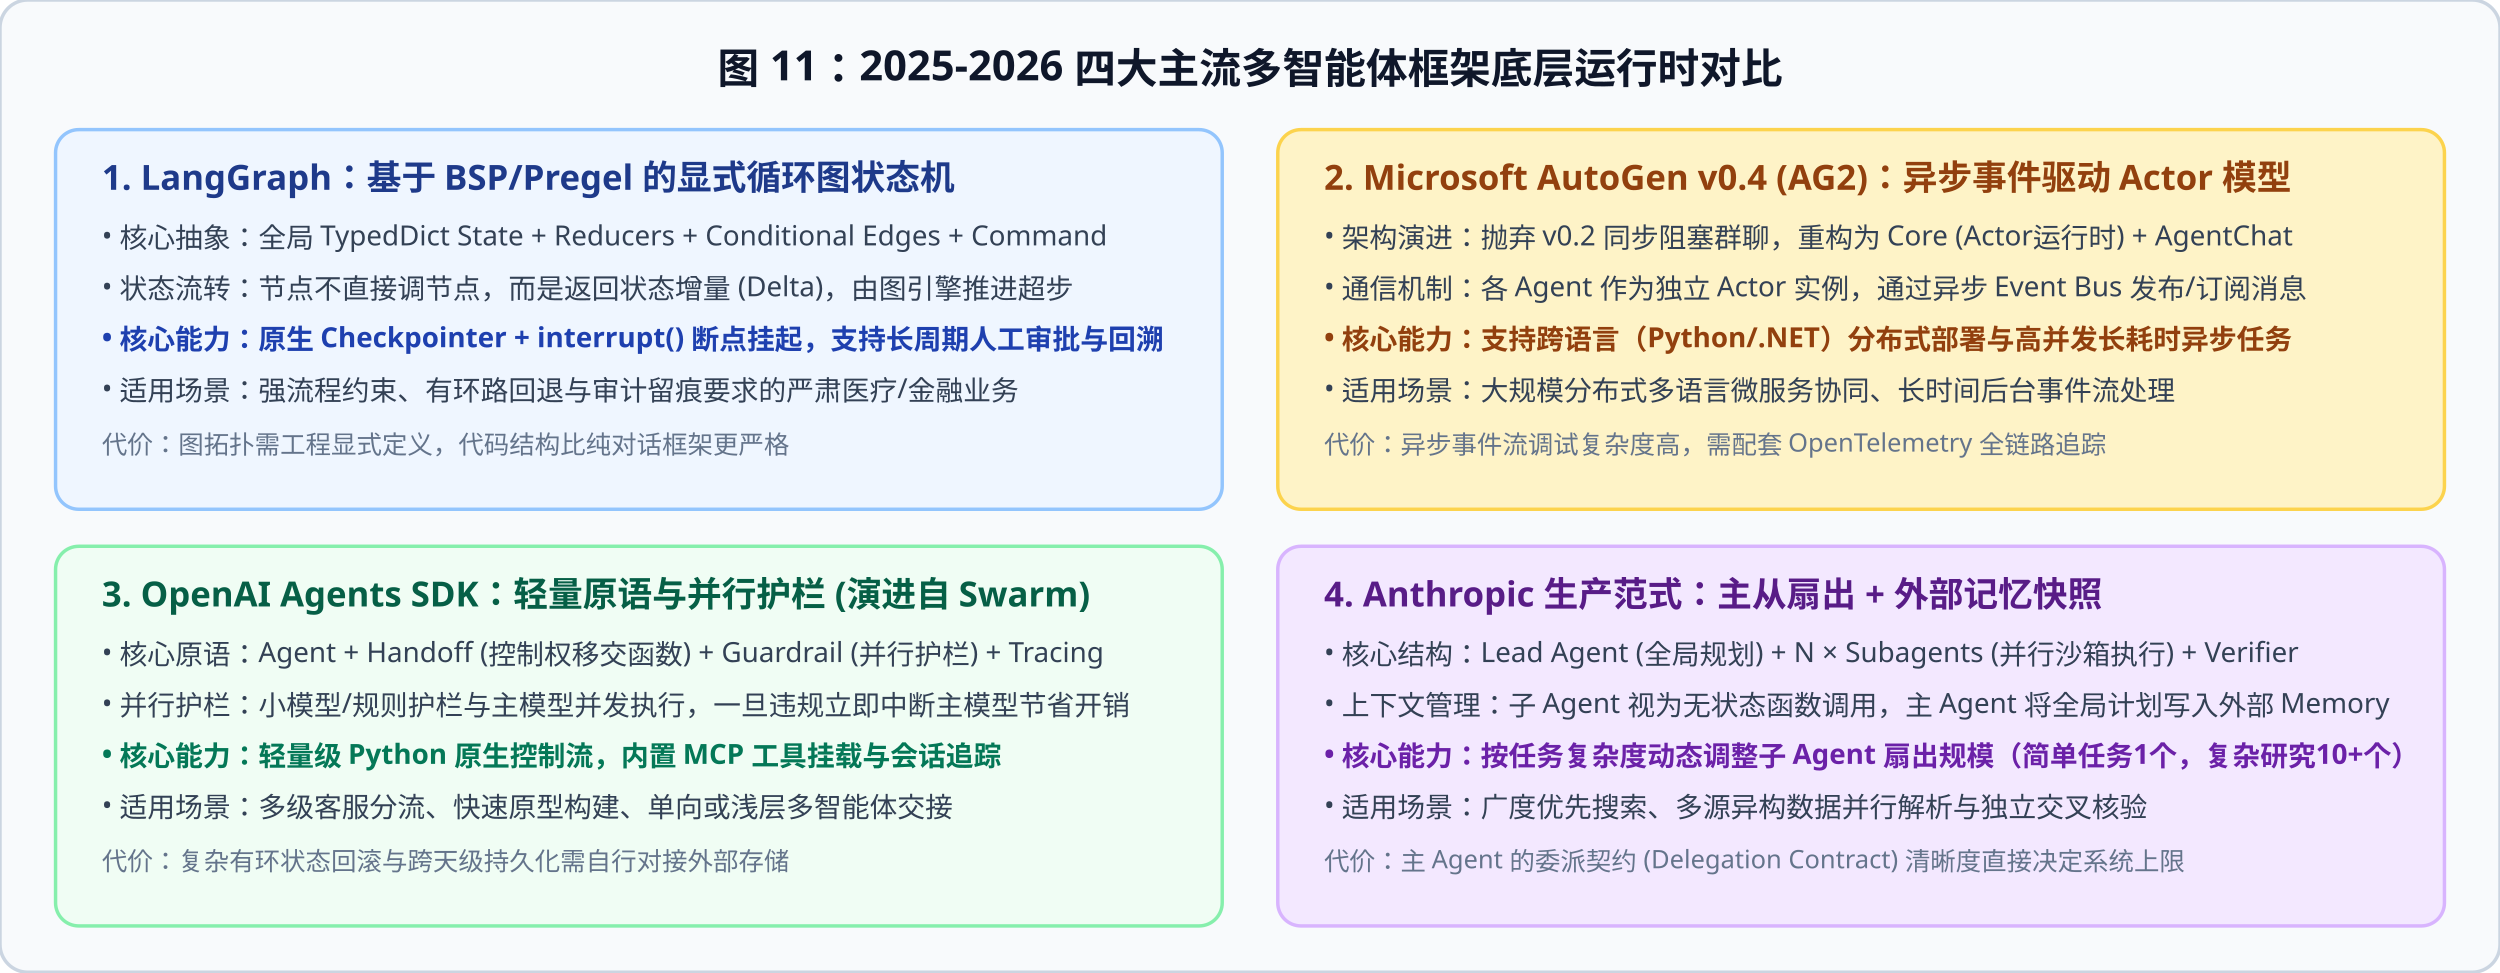
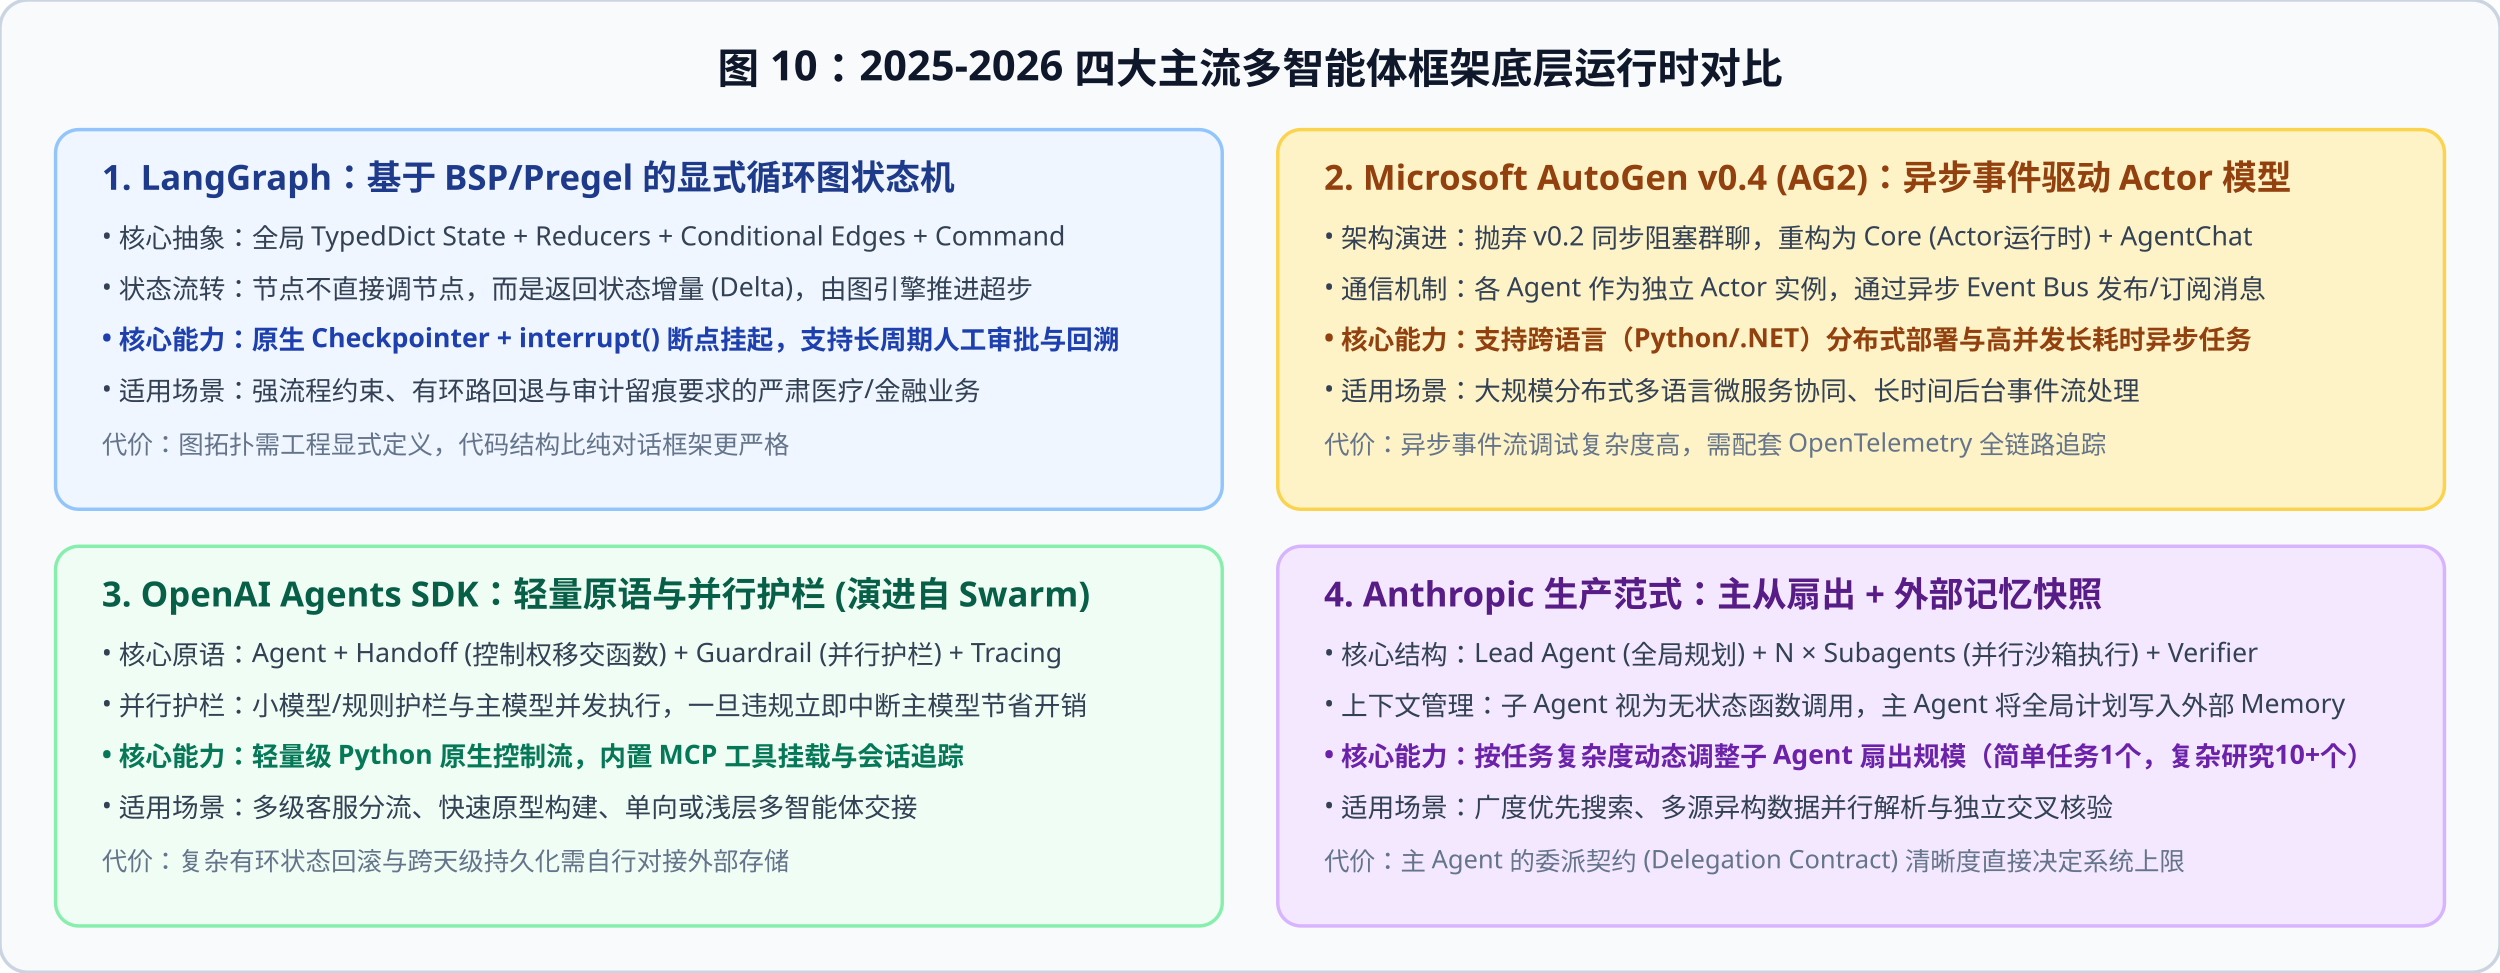
<svg xmlns="http://www.w3.org/2000/svg" viewBox="0 0 1080 420" width="100%" height="auto" font-family="Microsoft YaHei, PingFang SC, sans-serif">
  <rect width="1080" height="420" rx="12" fill="#F8FAFC" stroke="#CBD5E1" stroke-width="1.5" />
-   <text x="540" y="36" text-anchor="middle" font-size="18" font-weight="bold" fill="#0F172A">图 11：2025-2026 四大主流多智能体框架底层运行时对比</text>
+   <text x="540" y="36" text-anchor="middle" font-size="18" font-weight="bold" fill="#0F172A">图 10：2025-2026 四大主流多智能体框架底层运行时对比</text>
  <rect x="24" y="56" width="504" height="164" rx="10" fill="#EFF6FF" stroke="#93C5FD" stroke-width="1.5" />
  <text x="44" y="82" font-size="15" font-weight="bold" fill="#1E3A8A">1. LangGraph：基于 BSP/Pregel 的显式循环图状态机</text>
-   <text x="44" y="106" font-size="12" fill="#334155">• 核心抽象：全局 TypedDict State + Reducers + Conditional Edges + Command</text>
-   <text x="44" y="128" font-size="12" fill="#334155">• 状态流转：节点不直接调节点，而是返回状态增量 (Delta)，由图引擎推进超步</text>
-   <text x="44" y="150" font-size="12" fill="#1E40AF" font-weight="bold">• 核心能力：原生 Checkpointer + interrupt() 断点挂起，支持长周期人工审批与回溯</text>
-   <text x="44" y="172" font-size="12" fill="#334155">• 适用场景：强流程约束、有环路回退与审计留痕要求的严肃医疗/金融业务</text>
+   <text x="44" y="106" font-size="11.5" fill="#334155">• 核心抽象：全局 TypedDict State + Reducers + Conditional Edges + Command</text>
+   <text x="44" y="128" font-size="11.5" fill="#334155">• 状态流转：节点不直接调节点，而是返回状态增量 (Delta)，由图引擎推进超步</text>
+   <text x="44" y="150" font-size="11.5" fill="#1E40AF" font-weight="bold">• 核心能力：原生 Checkpointer + interrupt() 断点挂起，支持长周期人工审批与回溯</text>
+   <text x="44" y="172" font-size="11.5" fill="#334155">• 适用场景：强流程约束、有环路回退与审计留痕要求的严肃医疗/金融业务</text>
  <text x="44" y="196" font-size="11" fill="#64748B">代价：图拓扑需工程显式定义，代码结构比纯对话框架更严格</text>
  <rect x="552" y="56" width="504" height="164" rx="10" fill="#FEF3C7" stroke="#FCD34D" stroke-width="1.5" />
  <text x="572" y="82" font-size="15" font-weight="bold" fill="#92400E">2. Microsoft AutoGen v0.4 (AG2)：异步事件驱动 Actor 模型</text>
-   <text x="572" y="106" font-size="12" fill="#334155">• 架构演进：抛弃 v0.2 同步阻塞群聊，重构为 Core (Actor运行时) + AgentChat</text>
-   <text x="572" y="128" font-size="12" fill="#334155">• 通信机制：各 Agent 作为独立 Actor 实例，通过异步 Event Bus 发布/订阅消息</text>
-   <text x="572" y="150" font-size="12" fill="#92400E" font-weight="bold">• 核心能力：支持跨语言（Python/.NET）分布式部署与高并发长耗时异步任务</text>
-   <text x="572" y="172" font-size="12" fill="#334155">• 适用场景：大规模分布式多语言微服务协同、长时间后台事件流处理</text>
+   <text x="572" y="106" font-size="11.5" fill="#334155">• 架构演进：抛弃 v0.2 同步阻塞群聊，重构为 Core (Actor运行时) + AgentChat</text>
+   <text x="572" y="128" font-size="11.5" fill="#334155">• 通信机制：各 Agent 作为独立 Actor 实例，通过异步 Event Bus 发布/订阅消息</text>
+   <text x="572" y="150" font-size="11.5" fill="#92400E" font-weight="bold">• 核心能力：支持跨语言（Python/.NET）分布式部署与高并发长耗时异步任务</text>
+   <text x="572" y="172" font-size="11.5" fill="#334155">• 适用场景：大规模分布式多语言微服务协同、长时间后台事件流处理</text>
  <text x="572" y="196" font-size="11" fill="#64748B">代价：异步事件流调试复杂度高，需配套 OpenTelemetry 全链路追踪</text>
  <rect x="24" y="236" width="504" height="164" rx="10" fill="#F0FDF4" stroke="#86EFAC" stroke-width="1.5" />
  <text x="44" y="262" font-size="15" font-weight="bold" fill="#065F46">3. OpenAI Agents SDK：轻量原语与并行护栏 (演进自 Swarm)</text>
-   <text x="44" y="286" font-size="12" fill="#334155">• 核心原语：Agent + Handoff (控制权移交函数) + Guardrail (并行护栏) + Tracing</text>
-   <text x="44" y="308" font-size="12" fill="#334155">• 并行护栏：小模型/规则护栏与主模型并发执行，一旦违规立即中断主模型节省开销</text>
-   <text x="44" y="330" font-size="12" fill="#047857" font-weight="bold">• 核心能力：轻量级 Python 原生控制流，内置 MCP 工具挂载与会话追踪</text>
-   <text x="44" y="352" font-size="12" fill="#334155">• 适用场景：多级客服分流、快速原型构建、单向或浅层多智能体交接</text>
+   <text x="44" y="286" font-size="11.5" fill="#334155">• 核心原语：Agent + Handoff (控制权移交函数) + Guardrail (并行护栏) + Tracing</text>
+   <text x="44" y="308" font-size="11.5" fill="#334155">• 并行护栏：小模型/规则护栏与主模型并发执行，一旦违规立即中断主模型节省开销</text>
+   <text x="44" y="330" font-size="11.5" fill="#047857" font-weight="bold">• 核心能力：轻量级 Python 原生控制流，内置 MCP 工具挂载与会话追踪</text>
+   <text x="44" y="352" font-size="11.5" fill="#334155">• 适用场景：多级客服分流、快速原型构建、单向或浅层多智能体交接</text>
  <text x="44" y="376" font-size="11" fill="#64748B">代价：复杂有环状态回滚与跨天级持久化需自行对接外部存储</text>
  <rect x="552" y="236" width="504" height="164" rx="10" fill="#F3E8FF" stroke="#D8B4FE" stroke-width="1.5" />
  <text x="572" y="262" font-size="15" font-weight="bold" fill="#581C87">4. Anthropic 生产范式：主从扇出 + 外部记忆快照</text>
-   <text x="572" y="286" font-size="12" fill="#334155">• 核心结构：Lead Agent (全局规划) + N × Subagents (并行沙箱执行) + Verifier</text>
-   <text x="572" y="308" font-size="12" fill="#334155">• 上下文管理：子 Agent 视为无状态函数调用，主 Agent 将全局计划写入外部 Memory</text>
-   <text x="572" y="330" font-size="12" fill="#6B21A8" font-weight="bold">• 核心能力：按任务复杂度动态调整子 Agent 扇出规模（简单任务1个，复杂研究10+个）</text>
-   <text x="572" y="352" font-size="12" fill="#334155">• 适用场景：广度优先搜索、多源异构数据并行解析与独立交叉核验</text>
+   <text x="572" y="286" font-size="11.5" fill="#334155">• 核心结构：Lead Agent (全局规划) + N × Subagents (并行沙箱执行) + Verifier</text>
+   <text x="572" y="308" font-size="11.5" fill="#334155">• 上下文管理：子 Agent 视为无状态函数调用，主 Agent 将全局计划写入外部 Memory</text>
+   <text x="572" y="330" font-size="11.5" fill="#6B21A8" font-weight="bold">• 核心能力：按任务复杂度动态调整子 Agent 扇出规模（简单任务1个，复杂研究10+个）</text>
+   <text x="572" y="352" font-size="11.5" fill="#334155">• 适用场景：广度优先搜索、多源异构数据并行解析与独立交叉核验</text>
  <text x="572" y="376" font-size="11" fill="#64748B">代价：主 Agent 的委派契约 (Delegation Contract) 清晰度直接决定系统上限</text>
</svg>
